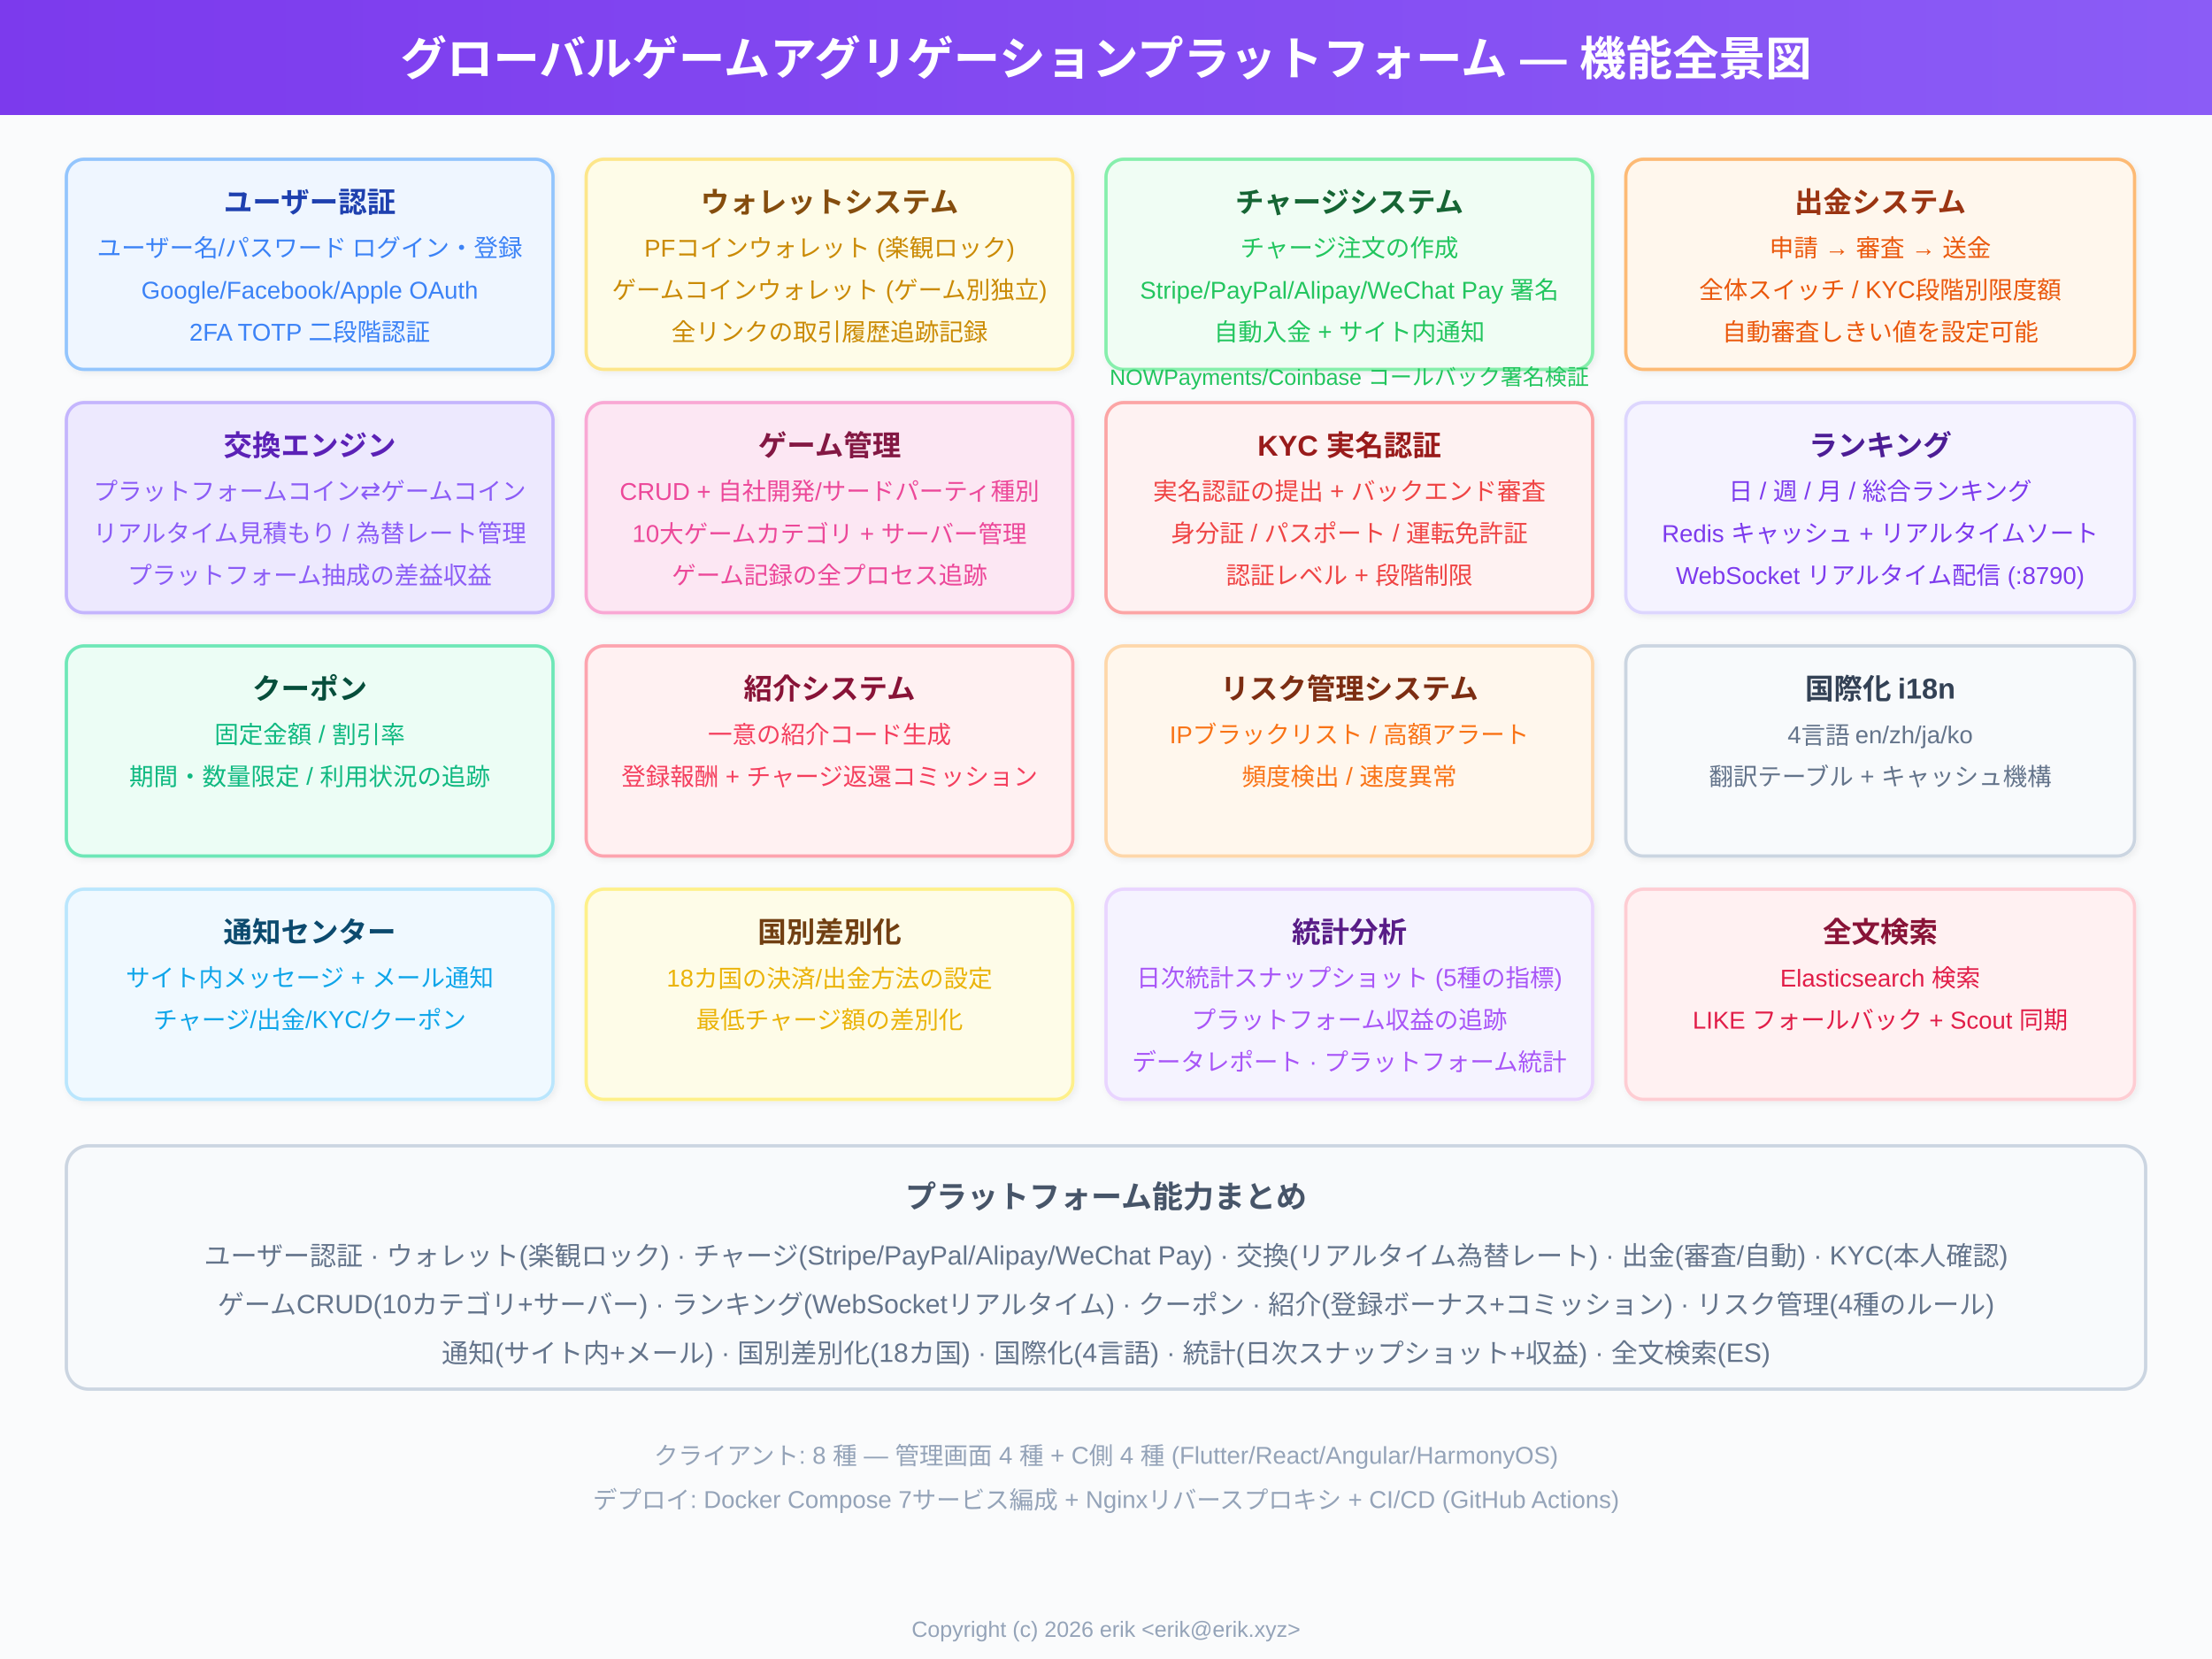
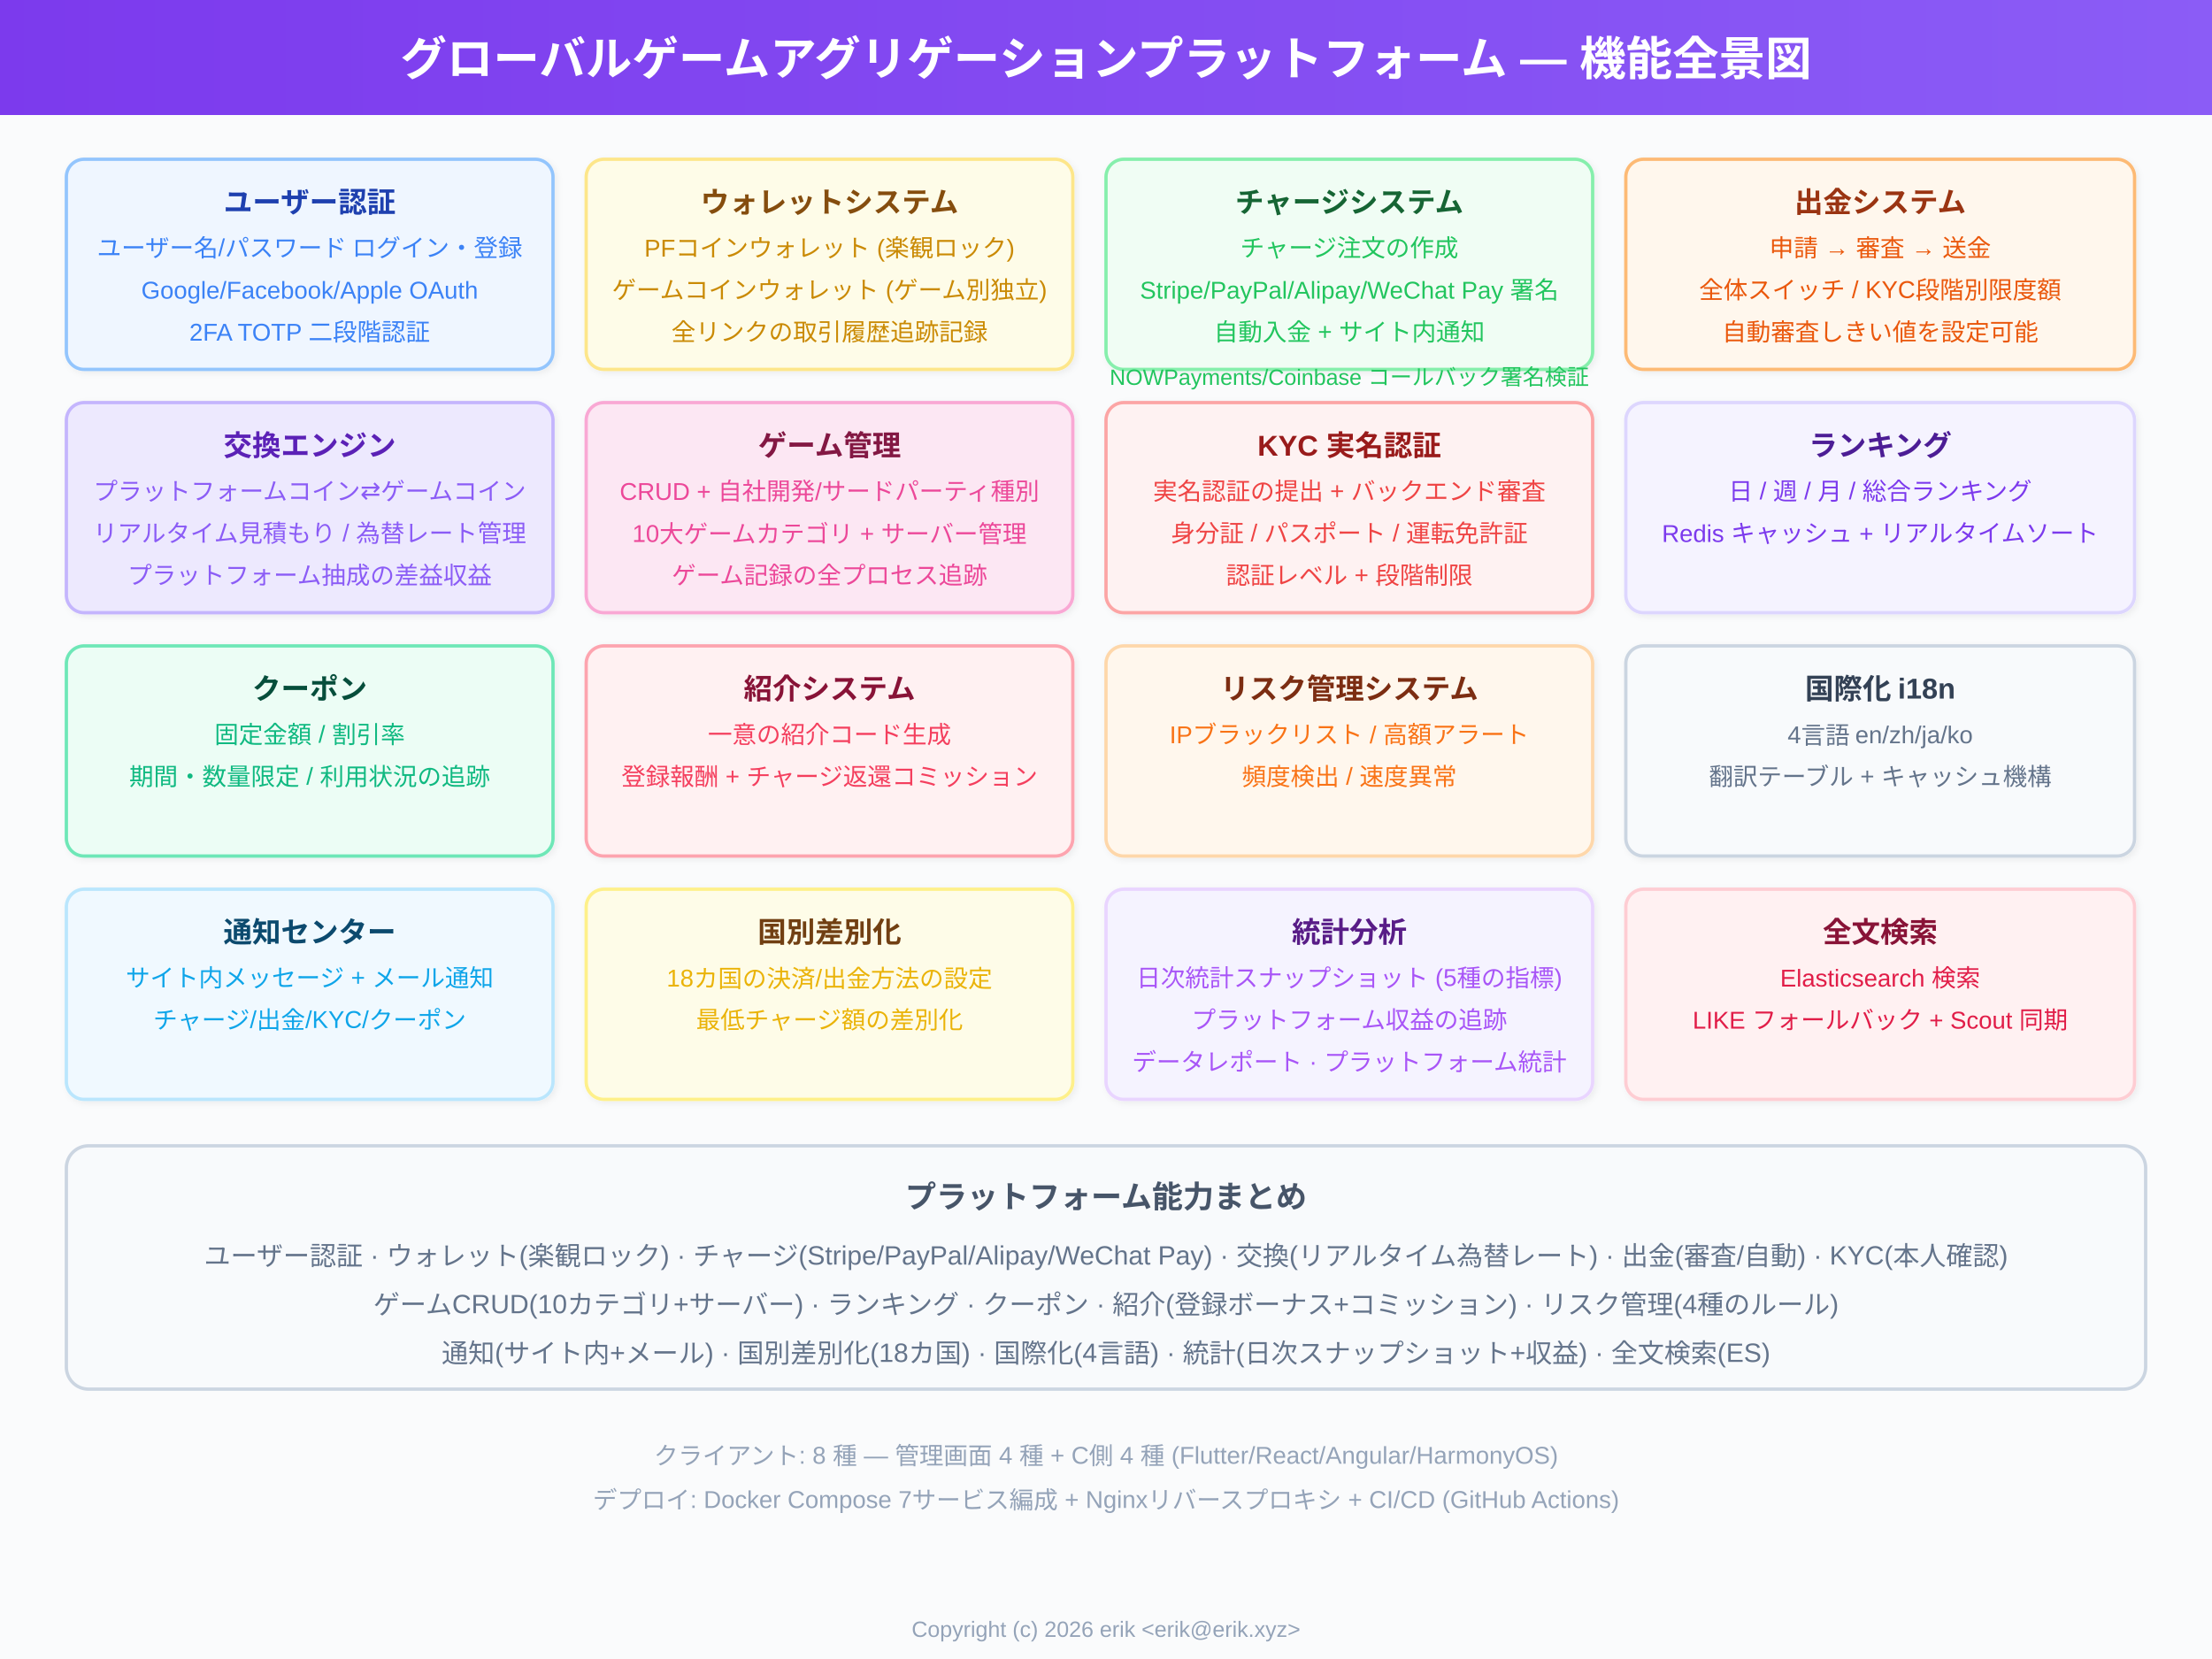
<svg xmlns="http://www.w3.org/2000/svg" viewBox="0 0 1000 750" font-family="Arial, 'Noto Sans SC', 'Noto Sans JP', sans-serif">
  <defs>
    <linearGradient id="hd" x1="0" y1="0" x2="1" y2="0">
      <stop offset="0%" stop-color="#7c3aed" />
      <stop offset="100%" stop-color="#8b5cf6" />
    </linearGradient>
    <filter id="sh">
      <feDropShadow dx="1" dy="1" stdDeviation="1.5" flood-opacity=".06" />
    </filter>
  </defs>
  <rect width="1000" height="750" fill="#fafbfc" />
  <rect x="0" y="0" width="1000" height="52" fill="url(#hd)" />
  <text x="500" y="34" text-anchor="middle" fill="#fff" font-size="21" font-weight="bold">グローバルゲームアグリゲーションプラットフォーム — 機能全景図</text>
  <rect x="30" y="72" width="220" height="95" rx="8" fill="#eff6ff" stroke="#93c5fd" stroke-width="1.5" filter="url(#sh)" />
  <text x="140" y="96" text-anchor="middle" fill="#1e40af" font-size="13" font-weight="bold">ユーザー認証</text>
  <text x="140" y="116" text-anchor="middle" fill="#3b82f6" font-size="11">ユーザー名/パスワード ログイン・登録</text>
  <text x="140" y="135" text-anchor="middle" fill="#3b82f6" font-size="11">Google/Facebook/Apple OAuth</text>
  <text x="140" y="154" text-anchor="middle" fill="#3b82f6" font-size="11">2FA TOTP 二段階認証</text>
  <rect x="265" y="72" width="220" height="95" rx="8" fill="#fefce8" stroke="#fde68a" stroke-width="1.5" filter="url(#sh)" />
  <text x="375" y="96" text-anchor="middle" fill="#854d0e" font-size="13" font-weight="bold">ウォレットシステム</text>
  <text x="375" y="116" text-anchor="middle" fill="#ca8a04" font-size="11">PFコインウォレット (楽観ロック)</text>
  <text x="375" y="135" text-anchor="middle" fill="#ca8a04" font-size="11">ゲームコインウォレット (ゲーム別独立)</text>
  <text x="375" y="154" text-anchor="middle" fill="#ca8a04" font-size="11">全リンクの取引履歴追跡記録</text>
  <rect x="500" y="72" width="220" height="95" rx="8" fill="#f0fdf4" stroke="#86efac" stroke-width="1.5" filter="url(#sh)" />
  <text x="610" y="96" text-anchor="middle" fill="#166534" font-size="13" font-weight="bold">チャージシステム</text>
  <text x="610" y="116" text-anchor="middle" fill="#22c55e" font-size="11">チャージ注文の作成</text>
  <text x="610" y="135" text-anchor="middle" fill="#22c55e" font-size="11">Stripe/PayPal/Alipay/WeChat Pay 署名</text>
  <text x="610" y="174" text-anchor="middle" fill="#22c55e" font-size="10">NOWPayments/Coinbase コールバック署名検証</text>
  <text x="610" y="154" text-anchor="middle" fill="#22c55e" font-size="11">自動入金 + サイト内通知</text>
  <rect x="735" y="72" width="230" height="95" rx="8" fill="#fff7ed" stroke="#fdba74" stroke-width="1.5" filter="url(#sh)" />
  <text x="850" y="96" text-anchor="middle" fill="#9a3412" font-size="13" font-weight="bold">出金システム</text>
  <text x="850" y="116" text-anchor="middle" fill="#ea580c" font-size="11">申請 → 審査 → 送金</text>
  <text x="850" y="135" text-anchor="middle" fill="#ea580c" font-size="11">全体スイッチ / KYC段階別限度額</text>
  <text x="850" y="154" text-anchor="middle" fill="#ea580c" font-size="11">自動審査しきい値を設定可能</text>
  <rect x="30" y="182" width="220" height="95" rx="8" fill="#ede9fe" stroke="#c4b5fd" stroke-width="1.5" filter="url(#sh)" />
  <text x="140" y="206" text-anchor="middle" fill="#5b21b6" font-size="13" font-weight="bold">交換エンジン</text>
  <text x="140" y="226" text-anchor="middle" fill="#8b5cf6" font-size="11">プラットフォームコイン⇄ゲームコイン</text>
  <text x="140" y="245" text-anchor="middle" fill="#8b5cf6" font-size="11">リアルタイム見積もり / 為替レート管理</text>
  <text x="140" y="264" text-anchor="middle" fill="#8b5cf6" font-size="11">プラットフォーム抽成の差益収益</text>
  <rect x="265" y="182" width="220" height="95" rx="8" fill="#fce7f3" stroke="#f9a8d4" stroke-width="1.5" filter="url(#sh)" />
  <text x="375" y="206" text-anchor="middle" fill="#831843" font-size="13" font-weight="bold">ゲーム管理</text>
  <text x="375" y="226" text-anchor="middle" fill="#ec4899" font-size="11">CRUD + 自社開発/サードパーティ種別</text>
  <text x="375" y="245" text-anchor="middle" fill="#ec4899" font-size="11">10大ゲームカテゴリ + サーバー管理</text>
  <text x="375" y="264" text-anchor="middle" fill="#ec4899" font-size="11">ゲーム記録の全プロセス追跡</text>
  <rect x="500" y="182" width="220" height="95" rx="8" fill="#fef2f2" stroke="#fca5a5" stroke-width="1.5" filter="url(#sh)" />
  <text x="610" y="206" text-anchor="middle" fill="#991b1b" font-size="13" font-weight="bold">KYC 実名認証</text>
  <text x="610" y="226" text-anchor="middle" fill="#ef4444" font-size="11">実名認証の提出 + バックエンド審査</text>
  <text x="610" y="245" text-anchor="middle" fill="#ef4444" font-size="11">身分証 / パスポート / 運転免許証</text>
  <text x="610" y="264" text-anchor="middle" fill="#ef4444" font-size="11">認証レベル + 段階制限</text>
  <rect x="735" y="182" width="230" height="95" rx="8" fill="#f5f3ff" stroke="#ddd6fe" stroke-width="1.5" filter="url(#sh)" />
  <text x="850" y="206" text-anchor="middle" fill="#4c1d95" font-size="13" font-weight="bold">ランキング</text>
  <text x="850" y="226" text-anchor="middle" fill="#7c3aed" font-size="11">日 / 週 / 月 / 総合ランキング</text>
  <text x="850" y="245" text-anchor="middle" fill="#7c3aed" font-size="11">Redis キャッシュ + リアルタイムソート</text>
-   <text x="850" y="264" text-anchor="middle" fill="#7c3aed" font-size="11">WebSocket リアルタイム配信 (:8790)</text>
  <rect x="30" y="292" width="220" height="95" rx="8" fill="#ecfdf5" stroke="#6ee7b7" stroke-width="1.5" filter="url(#sh)" />
  <text x="140" y="316" text-anchor="middle" fill="#064e3b" font-size="13" font-weight="bold">クーポン</text>
  <text x="140" y="336" text-anchor="middle" fill="#10b981" font-size="11">固定金額 / 割引率</text>
  <text x="140" y="355" text-anchor="middle" fill="#10b981" font-size="11">期間・数量限定 / 利用状況の追跡</text>
  <rect x="265" y="292" width="220" height="95" rx="8" fill="#fff1f2" stroke="#fda4af" stroke-width="1.5" filter="url(#sh)" />
  <text x="375" y="316" text-anchor="middle" fill="#881337" font-size="13" font-weight="bold">紹介システム</text>
  <text x="375" y="336" text-anchor="middle" fill="#f43f5e" font-size="11">一意の紹介コード生成</text>
  <text x="375" y="355" text-anchor="middle" fill="#f43f5e" font-size="11">登録報酬 + チャージ返還コミッション</text>
  <rect x="500" y="292" width="220" height="95" rx="8" fill="#fff7ed" stroke="#fed7aa" stroke-width="1.5" filter="url(#sh)" />
  <text x="610" y="316" text-anchor="middle" fill="#7c2d12" font-size="13" font-weight="bold">リスク管理システム</text>
  <text x="610" y="336" text-anchor="middle" fill="#f97316" font-size="11">IPブラックリスト / 高額アラート</text>
  <text x="610" y="355" text-anchor="middle" fill="#f97316" font-size="11">頻度検出 / 速度異常</text>
  <rect x="735" y="292" width="230" height="95" rx="8" fill="#f8fafc" stroke="#cbd5e1" stroke-width="1.5" filter="url(#sh)" />
  <text x="850" y="316" text-anchor="middle" fill="#334155" font-size="13" font-weight="bold">国際化 i18n</text>
  <text x="850" y="336" text-anchor="middle" fill="#64748b" font-size="11">4言語 en/zh/ja/ko</text>
  <text x="850" y="355" text-anchor="middle" fill="#64748b" font-size="11">翻訳テーブル + キャッシュ機構</text>
  <rect x="30" y="402" width="220" height="95" rx="8" fill="#f0f9ff" stroke="#bae6fd" stroke-width="1.5" filter="url(#sh)" />
  <text x="140" y="426" text-anchor="middle" fill="#0c4a6e" font-size="13" font-weight="bold">通知センター</text>
  <text x="140" y="446" text-anchor="middle" fill="#0ea5e9" font-size="11">サイト内メッセージ + メール通知</text>
  <text x="140" y="465" text-anchor="middle" fill="#0ea5e9" font-size="11">チャージ/出金/KYC/クーポン</text>
  <rect x="265" y="402" width="220" height="95" rx="8" fill="#fefce8" stroke="#fef08a" stroke-width="1.5" filter="url(#sh)" />
  <text x="375" y="426" text-anchor="middle" fill="#713f12" font-size="13" font-weight="bold">国別差別化</text>
  <text x="375" y="446" text-anchor="middle" fill="#eab308" font-size="11">18カ国の決済/出金方法の設定</text>
  <text x="375" y="465" text-anchor="middle" fill="#eab308" font-size="11">最低チャージ額の差別化</text>
  <rect x="500" y="402" width="220" height="95" rx="8" fill="#f5f3ff" stroke="#e9d5ff" stroke-width="1.5" filter="url(#sh)" />
  <text x="610" y="426" text-anchor="middle" fill="#581c87" font-size="13" font-weight="bold">統計分析</text>
  <text x="610" y="446" text-anchor="middle" fill="#a855f7" font-size="11">日次統計スナップショット (5種の指標)</text>
  <text x="610" y="465" text-anchor="middle" fill="#a855f7" font-size="11">プラットフォーム収益の追跡</text>
  <text x="610" y="484" text-anchor="middle" fill="#a855f7" font-size="11">データレポート · プラットフォーム統計</text>
  <rect x="735" y="402" width="230" height="95" rx="8" fill="#fff1f2" stroke="#fecdd3" stroke-width="1.5" filter="url(#sh)" />
  <text x="850" y="426" text-anchor="middle" fill="#881337" font-size="13" font-weight="bold">全文検索</text>
  <text x="850" y="446" text-anchor="middle" fill="#e11d48" font-size="11">Elasticsearch 検索</text>
  <text x="850" y="465" text-anchor="middle" fill="#e11d48" font-size="11">LIKE フォールバック + Scout 同期</text>
  <rect x="30" y="518" width="940" height="110" rx="10" fill="#f8fafc" stroke="#cbd5e1" stroke-width="1.5" />
  <text x="500" y="546" text-anchor="middle" fill="#475569" font-size="14" font-weight="bold">プラットフォーム能力まとめ</text>
  <text x="500" y="572" text-anchor="middle" fill="#64748b" font-size="12">ユーザー認証 · ウォレット(楽観ロック) · チャージ(Stripe/PayPal/Alipay/WeChat Pay) · 交換(リアルタイム為替レート) · 出金(審査/自動) · KYC(本人確認)</text>
-   <text x="500" y="594" text-anchor="middle" fill="#64748b" font-size="12">ゲームCRUD(10カテゴリ+サーバー) · ランキング(WebSocketリアルタイム) · クーポン · 紹介(登録ボーナス+コミッション) · リスク管理(4種のルール)</text>
+   <text x="500" y="594" text-anchor="middle" fill="#64748b" font-size="12">ゲームCRUD(10カテゴリ+サーバー) · ランキング · クーポン · 紹介(登録ボーナス+コミッション) · リスク管理(4種のルール)</text>
  <text x="500" y="616" text-anchor="middle" fill="#64748b" font-size="12">通知(サイト内+メール) · 国別差別化(18カ国) · 国際化(4言語) · 統計(日次スナップショット+収益) · 全文検索(ES)</text>
  <text x="500" y="662" text-anchor="middle" fill="#94a3b8" font-size="11">クライアント: 8 種 — 管理画面 4 種 + C側 4 種 (Flutter/React/Angular/HarmonyOS)</text>
  <text x="500" y="682" text-anchor="middle" fill="#94a3b8" font-size="11">デプロイ: Docker Compose 7サービス編成 + Nginxリバースプロキシ + CI/CD (GitHub Actions)</text>
  <text x="500" y="740" text-anchor="middle" fill="#94a3b8" font-size="10">Copyright (c) 2026 erik &lt;erik@erik.xyz&gt;</text>
</svg>
